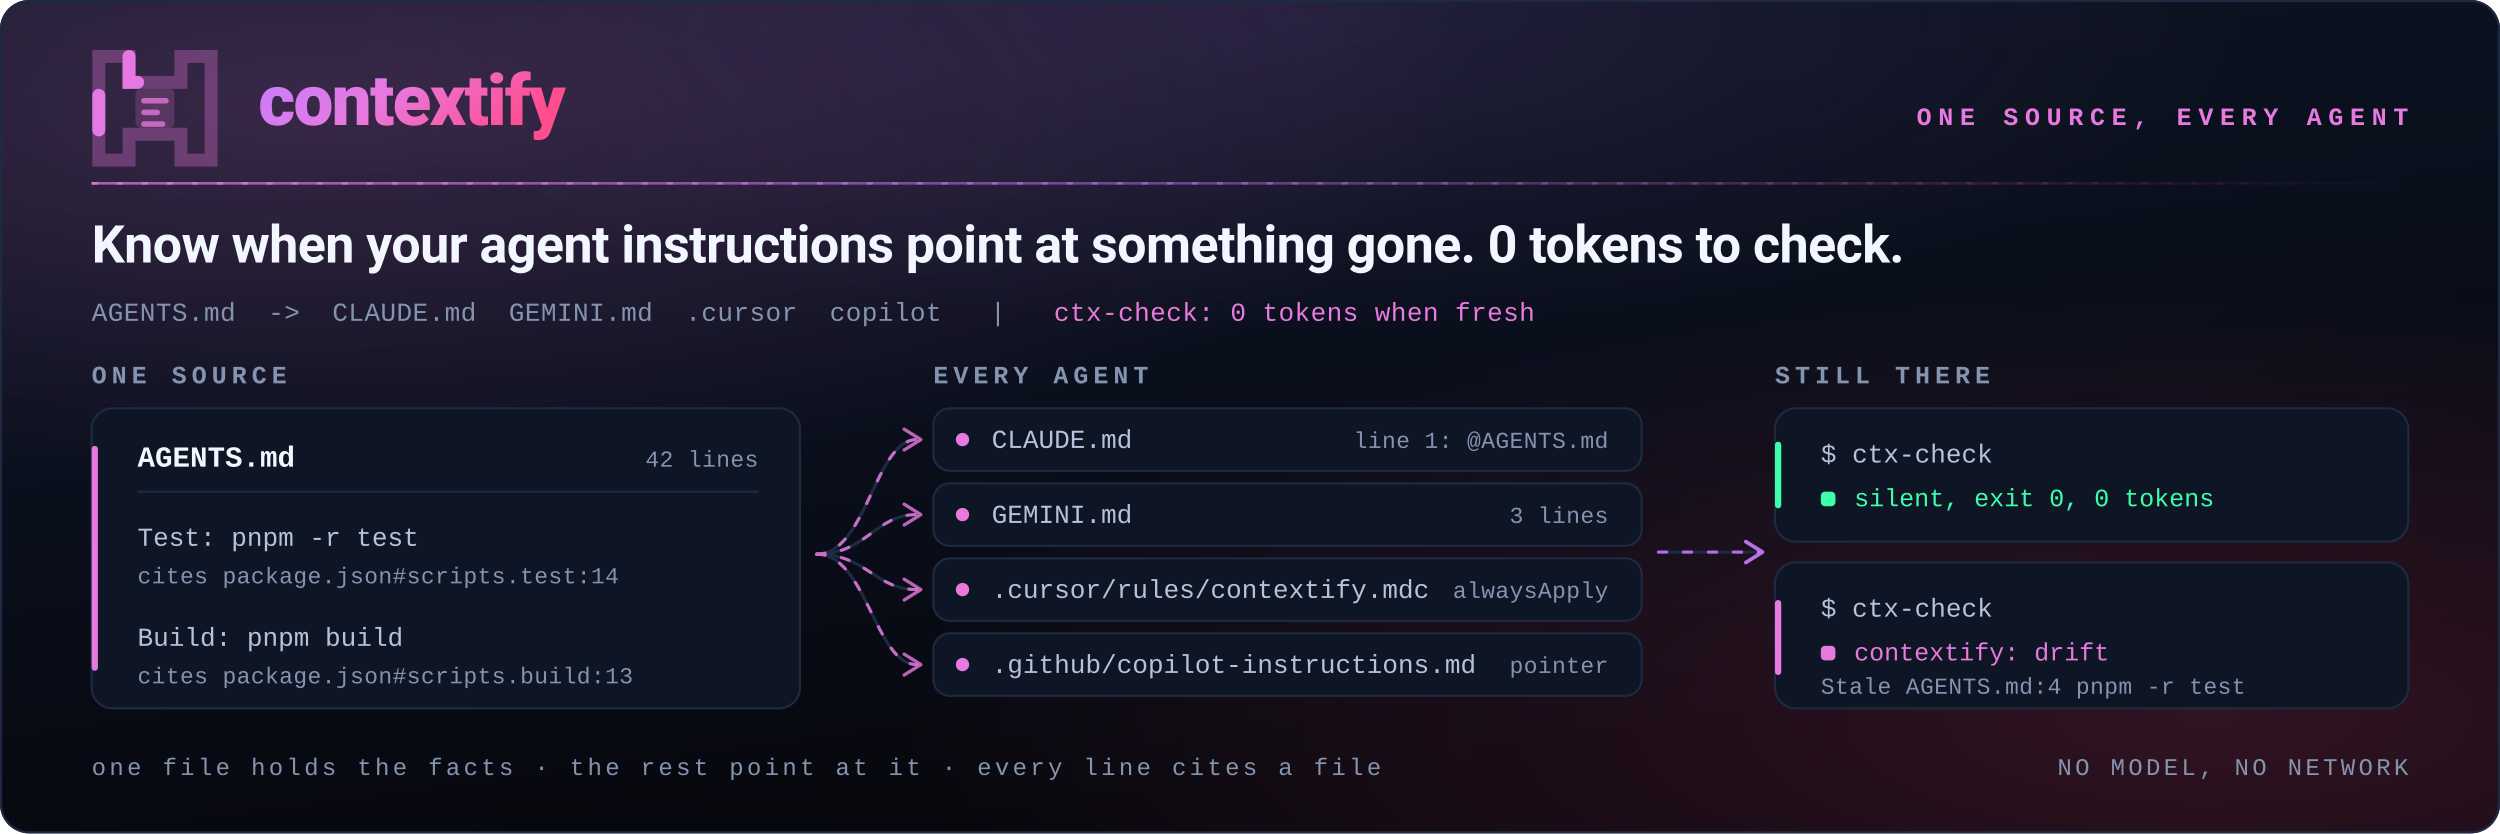
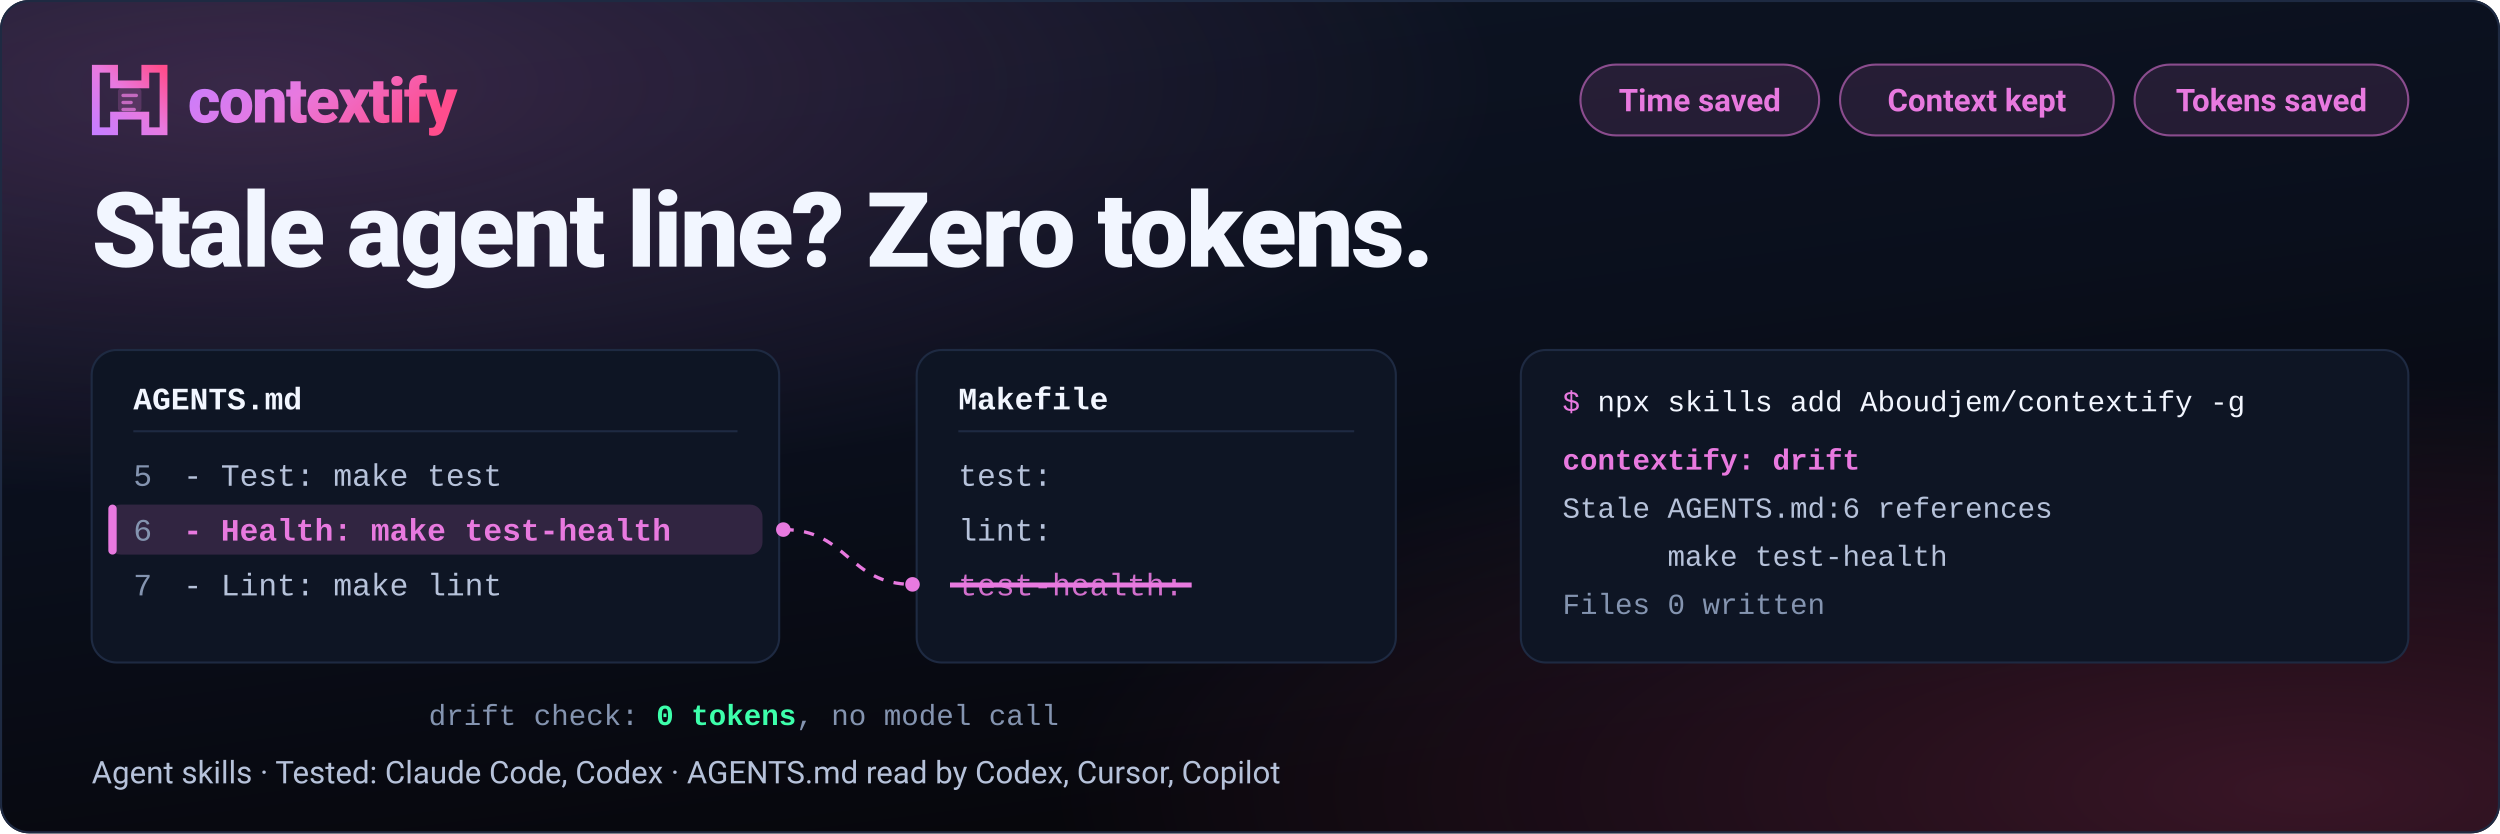
- <svg xmlns="http://www.w3.org/2000/svg" viewBox="0 0 1200 400" width="1200" height="400" role="img" aria-label="contextify: know when your agent instructions point at something gone. One AGENTS.md carries the facts and every line cites a file. CLAUDE.md, GEMINI.md, the Cursor rule and the Copilot instructions point at it. ctx-check is silent while the evidence still holds.">
+ <svg xmlns="http://www.w3.org/2000/svg" viewBox="0 0 1200 400" width="1200" height="400" role="img" aria-label="contextify. Stale agent line? Zero tokens. Chips: Time saved, Context kept, Tokens saved. An AGENTS.md card with line 6, make test-health, marked stale and linked to a Makefile card where the test-health target is crossed out; the drift check costs 0 tokens. Install: npx skills add Aboudjem/contextify -g. Works with agent skills; tested in Claude Code and Codex.">
  <defs>
    <linearGradient id="cx-ground" x1="0" y1="0" x2="0.4" y2="1">
      <stop offset="0%" stop-color="#0E1524" />
      <stop offset="55%" stop-color="#0A0F1C" />
      <stop offset="100%" stop-color="#07070C" />
    </linearGradient>
-     <radialGradient id="cx-bloomA" cx="0.13" cy="0.12" r="0.46">
+     <radialGradient id="cx-bloomA" cx="0.10" cy="0.10" r="0.5">
      <stop offset="0%" stop-color="#E879DF" stop-opacity="0.20" />
      <stop offset="100%" stop-color="#E879DF" stop-opacity="0" />
    </radialGradient>
-     <radialGradient id="cx-bloomB" cx="0.88" cy="0.86" r="0.52">
-       <stop offset="0%" stop-color="#FF4D8D" stop-opacity="0.17" />
+     <radialGradient id="cx-bloomB" cx="0.92" cy="0.95" r="0.5">
+       <stop offset="0%" stop-color="#FF4D8D" stop-opacity="0.20" />
      <stop offset="100%" stop-color="#FF4D8D" stop-opacity="0" />
    </radialGradient>
-     <radialGradient id="cx-bloomC" cx="0.52" cy="0.02" r="0.38">
-       <stop offset="0%" stop-color="#C77DFF" stop-opacity="0.12" />
-       <stop offset="100%" stop-color="#C77DFF" stop-opacity="0" />
-     </radialGradient>
-     <linearGradient id="cx-rule" gradientUnits="userSpaceOnUse" x1="44" y1="88" x2="1156" y2="88">
-       <stop offset="0%" stop-color="#E879DF" stop-opacity="0.70" />
-       <stop offset="46%" stop-color="#C77DFF" stop-opacity="0.45" />
-       <stop offset="100%" stop-color="#FF4D8D" stop-opacity="0" />
-     </linearGradient>
-     <linearGradient id="cx-ink" gradientUnits="userSpaceOnUse" x1="38" y1="212" x2="218" y2="44">
-       <stop class="cxs1" offset="0%" stop-color="#C77DFF" />
-       <stop class="cxs2" offset="52%" stop-color="#E879DF" />
-       <stop class="cxs3" offset="100%" stop-color="#FF4D8D" />
+     <linearGradient id="cx-ink" x1="0" y1="1" x2="1" y2="0">
+       <stop offset="0%" stop-color="#C77DFF" />
+       <stop offset="52%" stop-color="#E879DF" />
+       <stop offset="100%" stop-color="#FF4D8D" />
    </linearGradient>
    <linearGradient id="cx-word" x1="0" y1="0" x2="1" y2="0.25">
-       <stop class="cxs1" offset="0%" stop-color="#C77DFF" />
-       <stop class="cxs2" offset="46%" stop-color="#E879DF" />
-       <stop class="cxs3" offset="100%" stop-color="#FF4D8D" />
+       <stop offset="0%" stop-color="#C77DFF" />
+       <stop offset="46%" stop-color="#E879DF" />
+       <stop offset="100%" stop-color="#FF4D8D" />
    </linearGradient>
    <clipPath id="cx-frame">
      <rect width="1200" height="400" rx="14" />
    </clipPath>
  </defs>
-   <style>
-     .disp { font-family: system-ui, -apple-system, 'Segoe UI', Roboto, 'Helvetica Neue', Arial, sans-serif; }
-     .mono { font-family: ui-monospace, SFMono-Regular, 'SF Mono', Menlo, Consolas, 'Liberation Mono', monospace; }
-     .kick  { font-size: 12px; font-weight: 600; letter-spacing: 3.2px; fill: #E879DF; }
-     .lede  { font-size: 25px; font-weight: 700; fill: #F2F6FF; letter-spacing: -0.3px; }
-     .eyeb  { font-size: 12.5px; fill: #8494B0; letter-spacing: 0.2px; }
-     .colhd { font-size: 12px; font-weight: 600; letter-spacing: 2.4px; fill: #8494B0; }
-     .name  { font-size: 14px; font-weight: 600; fill: #F2F6FF; }
-     .body  { font-size: 12.5px; fill: #B6C2DA; }
-     .cite  { font-size: 11px; fill: #8494B0; letter-spacing: 0.2px; }
-     .tag   { font-size: 11.5px; letter-spacing: 1.6px; fill: #8494B0; }
-     .card  { fill: #0E1524; stroke: #1E2A42; stroke-width: 1; }
- 
-     @keyframes cx-breathe { 0%,100% { opacity:0.64; } 50% { opacity:1; } }
-     .cxbloom { animation: cx-breathe 11s ease-in-out infinite; }
-     @keyframes cx-flow { to { stroke-dashoffset: -240; } }
-     .flowline { animation: cx-flow 14s linear infinite; }
-     @keyframes cx-fan { to { stroke-dashoffset: -96; } }
-     .fanline { animation: cx-fan 6s linear infinite; }
-     @keyframes cx-travel { from { stroke-dashoffset: -16; } to { stroke-dashoffset: -116; } }
-     .cxlit { animation: cx-travel 8s linear infinite; }
-     @keyframes cx-pip { 0%,100% { opacity:0.45; } 50% { opacity:1; } }
-     .p1 { animation: cx-pip 6s ease-in-out infinite 0s; }
-     .p2 { animation: cx-pip 6s ease-in-out infinite 0.4s; }
-     .p3 { animation: cx-pip 6s ease-in-out infinite 0.8s; }
-     .p4 { animation: cx-pip 6s ease-in-out infinite 1.2s; }
-     .stA { animation: cx-pip 6s ease-in-out infinite 0s; }
-     .stB { animation: cx-pip 6s ease-in-out infinite 3s; }
-     @keyframes cx-k1 { 0%,100% { stop-color:#C77DFF; } 50% { stop-color:#E879DF; } }
-     @keyframes cx-k2 { 0%,100% { stop-color:#E879DF; } 50% { stop-color:#FF4D8D; } }
-     @keyframes cx-k3 { 0%,100% { stop-color:#FF4D8D; } 50% { stop-color:#E879DF; } }
-     .cxs1 { animation: cx-k1 12s ease-in-out infinite; }
-     .cxs2 { animation: cx-k2 12s ease-in-out infinite; }
-     .cxs3 { animation: cx-k3 12s ease-in-out infinite; }
-     @media (prefers-reduced-motion: reduce) { * { animation: none !important; } }
-   </style>
  <g clip-path="url(#cx-frame)">
    <rect width="1200" height="400" fill="url(#cx-ground)" />
-     <g class="cxbloom">
-       <rect width="1200" height="400" fill="url(#cx-bloomA)" />
-       <rect width="1200" height="400" fill="url(#cx-bloomB)" />
-       <rect width="1200" height="400" fill="url(#cx-bloomC)" />
-     </g>
+     <rect width="1200" height="400" fill="url(#cx-bloomA)" />
+     <rect width="1200" height="400" fill="url(#cx-bloomB)" />
  </g>
-   <rect x="0.5" y="0.5" width="1199" height="399" rx="13.5" fill="none" stroke="#1E2A42" stroke-width="1" />
-   <g transform="translate(32.9,10.5) scale(2.074)">
+   <rect x="0.5" y="0.5" width="1199" height="399" rx="13.5" fill="none" stroke="#1E2A42" />
+   <g transform="translate(37.25,23.0) scale(1.25)">
    <rect x="15.5" y="15.5" width="9" height="9" rx="1.2" fill="#E879DF" fill-opacity="0.20" />
    <g fill="#E879DF" fill-opacity="0.75">
      <rect x="16.8" y="17.6" width="6.4" height="1.3" rx="0.65" />
      <rect x="16.8" y="20.3" width="4.4" height="1.3" rx="0.65" />
      <rect x="16.8" y="23.0" width="5.6" height="1.3" rx="0.65" />
    </g>
-     <g fill="none" stroke-linejoin="miter" stroke-miterlimit="8">
-       <path d="M14 8 H7 V32 H14 V26 H26 V32 H33 V8 H26 V14 H14 V8 Z" stroke="#E879DF" stroke-opacity="0.32" stroke-width="3" />
-       <path class="cxlit" d="M14 8 H7 V32 H14 V26 H26 V32 H33 V8 H26 V14 H14 V8 Z" stroke="url(#cx-ink)" stroke-width="3" stroke-linecap="round" pathLength="100" stroke-dasharray="8 92" stroke-dashoffset="-16" />
-     </g>
+     <path d="M14 8 H7 V32 H14 V26 H26 V32 H33 V8 H26 V14 H14 V8 Z" fill="none" stroke="url(#cx-ink)" stroke-width="3" stroke-linejoin="miter" />
  </g>
-   <text class="disp" x="124" y="60" font-size="34" font-weight="800" letter-spacing="-0.8" fill="url(#cx-word)">contextify</text>
-   <text class="mono kick" x="1156" y="60" text-anchor="end">ONE SOURCE, EVERY AGENT</text>
-   <line x1="44" y1="88" x2="1156" y2="88" stroke="url(#cx-rule)" stroke-width="1.25" />
-   <line class="flowline" x1="44" y1="88" x2="1156" y2="88" stroke="url(#cx-rule)" stroke-width="1.25" stroke-dasharray="3 9" />
-   <text class="disp lede" x="44" y="126" textLength="1112" lengthAdjust="spacing">Know when your agent instructions point at something gone. 0 tokens to check.</text>
-   <text class="mono eyeb" x="44" y="154" xml:space="preserve">AGENTS.md  -&gt;  CLAUDE.md  GEMINI.md  .cursor  copilot   |   <tspan fill="#E879DF">ctx-check: 0 tokens when fresh</tspan>
-   </text>
-   <text class="mono colhd" x="44" y="184">ONE SOURCE</text>
-   <text class="mono colhd" x="448" y="184">EVERY AGENT</text>
-   <text class="mono colhd" x="852" y="184">STILL THERE</text>
-   <rect x="44" y="196" width="340" height="144" rx="10" class="card" />
-   <rect x="44" y="214" width="3" height="108" rx="1.5" fill="#E879DF" />
-   <text class="mono name" x="66" y="224">AGENTS.md</text>
-   <text class="mono cite" x="364" y="224" text-anchor="end">42 lines</text>
-   <line x1="66" y1="236" x2="364" y2="236" stroke="#1E2A42" stroke-width="1" />
-   <text class="mono body" x="66" y="262">Test:  pnpm -r test</text>
-   <text class="mono cite" x="66" y="280">cites package.json#scripts.test:14</text>
-   <text class="mono body" x="66" y="310">Build: pnpm build</text>
-   <text class="mono cite" x="66" y="328">cites package.json#scripts.build:13</text>
-   <g fill="none" stroke="#1E2A42" stroke-width="1.5">
-     <path d="M392 266 C 416 266, 420 211, 440 211" />
-     <path d="M392 266 C 416 266, 420 247, 440 247" />
-     <path d="M392 266 C 416 266, 420 283, 440 283" />
-     <path d="M392 266 C 416 266, 420 319, 440 319" />
-   </g>
-   <g class="fanline" fill="none" stroke="#E879DF" stroke-width="1.5" stroke-dasharray="4 8" stroke-linecap="round" opacity="0.85">
-     <path d="M392 266 C 416 266, 420 211, 440 211" />
-     <path d="M392 266 C 416 266, 420 247, 440 247" />
-     <path d="M392 266 C 416 266, 420 283, 440 283" />
-     <path d="M392 266 C 416 266, 420 319, 440 319" />
-   </g>
-   <g fill="none" stroke="#E879DF" stroke-width="1.6" stroke-linecap="round" stroke-linejoin="round" opacity="0.8">
-     <path d="M434 206 L442 211 L434 216" />
-     <path d="M434 242 L442 247 L434 252" />
-     <path d="M434 278 L442 283 L434 288" />
-     <path d="M434 314 L442 319 L434 324" />
-   </g>
-   <g>
-     <rect x="448" y="196" width="340" height="30" rx="8" class="card" />
-     <circle class="p1" cx="462" cy="211" r="3.2" fill="#E879DF" />
-     <text class="mono body" x="476" y="215">CLAUDE.md</text>
-     <text class="mono cite" x="772" y="215" text-anchor="end">line 1: @AGENTS.md</text>
-     <rect x="448" y="232" width="340" height="30" rx="8" class="card" />
-     <circle class="p2" cx="462" cy="247" r="3.2" fill="#E879DF" />
-     <text class="mono body" x="476" y="251">GEMINI.md</text>
-     <text class="mono cite" x="772" y="251" text-anchor="end">3 lines</text>
-     <rect x="448" y="268" width="340" height="30" rx="8" class="card" />
-     <circle class="p3" cx="462" cy="283" r="3.2" fill="#E879DF" />
-     <text class="mono body" x="476" y="287">.cursor/rules/contextify.mdc</text>
-     <text class="mono cite" x="772" y="287" text-anchor="end">alwaysApply</text>
-     <rect x="448" y="304" width="340" height="30" rx="8" class="card" />
-     <circle class="p4" cx="462" cy="319" r="3.2" fill="#E879DF" />
-     <text class="mono body" x="476" y="323">.github/copilot-instructions.md</text>
-     <text class="mono cite" x="772" y="323" text-anchor="end">pointer</text>
-   </g>
-   <g fill="none" stroke="#1E2A42" stroke-width="1.5">
-     <path d="M796 265 H844" />
-   </g>
-   <g class="fanline" fill="none" stroke="#C77DFF" stroke-width="1.5" stroke-dasharray="4 8" stroke-linecap="round" opacity="0.85">
-     <path d="M796 265 H844" />
-   </g>
-   <path d="M838 260 L846 265 L838 270" fill="none" stroke="#C77DFF" stroke-width="1.8" stroke-linecap="round" stroke-linejoin="round" opacity="0.9" />
-   <g>
-     <rect x="852" y="196" width="304" height="64" rx="10" class="card" />
-     <rect x="852" y="212" width="3" height="32" rx="1.5" fill="#3DFFAB" />
-     <text class="mono body" x="874" y="222">$ ctx-check</text>
-     <rect class="stA" x="874" y="236" width="7" height="7" rx="2" fill="#3DFFAB" />
-     <text class="mono" x="890" y="243" font-size="12" fill="#3DFFAB">silent, exit 0, 0 tokens</text>
-     <rect x="852" y="270" width="304" height="70" rx="10" class="card" />
-     <rect x="852" y="288" width="3" height="36" rx="1.5" fill="#E879DF" />
-     <text class="mono body" x="874" y="296">$ ctx-check</text>
-     <rect class="stB" x="874" y="310" width="7" height="7" rx="2" fill="#E879DF" />
-     <text class="mono" x="890" y="317" font-size="12" fill="#E879DF">contextify: drift</text>
-     <text class="mono cite" x="874" y="333">Stale AGENTS.md:4 pnpm -r test</text>
-   </g>
-   <text class="mono tag" x="44" y="372">one file holds the facts  ·  the rest point at it  ·  every line cites a file</text>
-   <text class="mono tag" x="1156" y="372" text-anchor="end">NO MODEL, NO NETWORK</text>
+   <text x="90.2" y="58.8" font-family="system-ui, -apple-system, 'Segoe UI', Roboto, 'Helvetica Neue', Arial, sans-serif" font-size="30" font-weight="800" letter-spacing="-0.8" fill="url(#cx-word)">contextify</text>
+   <rect x="758.6" y="31.0" width="114.6" height="34" rx="17.0" fill="#E879DF" fill-opacity="0.12" stroke="#E879DF" stroke-opacity="0.55" />
+   <text x="815.9" y="53.4" text-anchor="middle" font-family="system-ui, -apple-system, 'Segoe UI', Roboto, 'Helvetica Neue', Arial, sans-serif" font-size="15" font-weight="650" fill="#E879DF">Time saved</text>
+   <rect x="883.2" y="31.0" width="131.4" height="34" rx="17.0" fill="#E879DF" fill-opacity="0.12" stroke="#E879DF" stroke-opacity="0.55" />
+   <text x="948.9" y="53.4" text-anchor="middle" font-family="system-ui, -apple-system, 'Segoe UI', Roboto, 'Helvetica Neue', Arial, sans-serif" font-size="15" font-weight="650" fill="#E879DF">Context kept</text>
+   <rect x="1024.6" y="31.0" width="131.4" height="34" rx="17.0" fill="#E879DF" fill-opacity="0.12" stroke="#E879DF" stroke-opacity="0.55" />
+   <text x="1090.3" y="53.4" text-anchor="middle" font-family="system-ui, -apple-system, 'Segoe UI', Roboto, 'Helvetica Neue', Arial, sans-serif" font-size="15" font-weight="650" fill="#E879DF">Tokens saved</text>
+   <text x="44" y="128" font-family="system-ui, -apple-system, 'Segoe UI', Roboto, 'Helvetica Neue', Arial, sans-serif" font-size="50" font-weight="800" letter-spacing="-1" fill="#F2F6FF">Stale agent line? Zero tokens.</text>
+   <rect x="44" y="168" width="330" height="150" rx="12" fill="#0E1524" stroke="#1E2A42" />
+   <text x="64" y="196.5" font-family="ui-monospace, SFMono-Regular, 'SF Mono', Menlo, Consolas, 'Liberation Mono', monospace" font-size="15" font-weight="700" fill="#F2F6FF">AGENTS.md</text>
+   <line x1="64" y1="207.0" x2="354" y2="207.0" stroke="#1E2A42" />
+   <text x="64" y="233.2" font-family="ui-monospace, SFMono-Regular, 'SF Mono', Menlo, Consolas, 'Liberation Mono', monospace" font-size="15" fill="#8494B0">5</text>
+   <text x="88.0" y="233.2" font-family="ui-monospace, SFMono-Regular, 'SF Mono', Menlo, Consolas, 'Liberation Mono', monospace" font-size="15" font-weight="400" fill="#B6C2DA">- Test: make test</text>
+   <rect x="52" y="242.2" width="314" height="24.0" rx="6" fill="#E879DF" fill-opacity="0.16" />
+   <rect x="52" y="242.2" width="4" height="24.0" rx="2" fill="#E879DF" />
+   <text x="64" y="259.5" font-family="ui-monospace, SFMono-Regular, 'SF Mono', Menlo, Consolas, 'Liberation Mono', monospace" font-size="15" fill="#8494B0">6</text>
+   <text x="88.0" y="259.5" font-family="ui-monospace, SFMono-Regular, 'SF Mono', Menlo, Consolas, 'Liberation Mono', monospace" font-size="15" font-weight="700" fill="#E879DF">- Health: make test-health</text>
+   <text x="64" y="285.8" font-family="ui-monospace, SFMono-Regular, 'SF Mono', Menlo, Consolas, 'Liberation Mono', monospace" font-size="15" fill="#8494B0">7</text>
+   <text x="88.0" y="285.8" font-family="ui-monospace, SFMono-Regular, 'SF Mono', Menlo, Consolas, 'Liberation Mono', monospace" font-size="15" font-weight="400" fill="#B6C2DA">- Lint: make lint</text>
+   <rect x="440" y="168" width="230" height="150" rx="12" fill="#0E1524" stroke="#1E2A42" />
+   <text x="460" y="196.5" font-family="ui-monospace, SFMono-Regular, 'SF Mono', Menlo, Consolas, 'Liberation Mono', monospace" font-size="15" font-weight="700" fill="#F2F6FF">Makefile</text>
+   <line x1="460" y1="207.0" x2="650" y2="207.0" stroke="#1E2A42" />
+   <text x="460" y="233.2" font-family="ui-monospace, SFMono-Regular, 'SF Mono', Menlo, Consolas, 'Liberation Mono', monospace" font-size="15" fill="#B6C2DA" opacity="1">test:</text>
+   <text x="460" y="259.5" font-family="ui-monospace, SFMono-Regular, 'SF Mono', Menlo, Consolas, 'Liberation Mono', monospace" font-size="15" fill="#B6C2DA" opacity="1">lint:</text>
+   <text x="460" y="285.8" font-family="ui-monospace, SFMono-Regular, 'SF Mono', Menlo, Consolas, 'Liberation Mono', monospace" font-size="15" fill="#E879DF" opacity="0.9">test-health:</text>
+   <line x1="456" y1="280.8" x2="572.0" y2="280.8" stroke="#E879DF" stroke-width="2.4" />
+   <path d="M376 254.2 C407.0 254.2, 407.0 280.5, 438 280.5" fill="none" stroke="#E879DF" stroke-width="1.6" stroke-dasharray="5 5" />
+   <circle cx="376" cy="254.2" r="3.5" fill="#E879DF" />
+   <circle cx="438" cy="280.5" r="3.5" fill="#E879DF" />
+   <text x="357.0" y="348.0" text-anchor="middle" font-family="ui-monospace, SFMono-Regular, 'SF Mono', Menlo, Consolas, 'Liberation Mono', monospace" font-size="14" fill="#8494B0">drift check: <tspan fill="#3DFFAB" font-weight="700">0 tokens</tspan>, no model call</text>
+   <rect x="730" y="168" width="426" height="150" rx="12" fill="#0E1524" stroke="#1E2A42" />
+   <text x="750" y="197.4" font-family="ui-monospace, SFMono-Regular, 'SF Mono', Menlo, Consolas, 'Liberation Mono', monospace" font-size="14" fill="#F2F6FF">
+     <tspan fill="#E879DF">$</tspan> npx skills add Aboudjem/contextify -g</text>
+   <text x="750" y="225.4" font-family="ui-monospace, SFMono-Regular, 'SF Mono', Menlo, Consolas, 'Liberation Mono', monospace" font-size="14" font-weight="700" fill="#E879DF" xml:space="preserve">contextify: drift</text>
+   <text x="750" y="248.5" font-family="ui-monospace, SFMono-Regular, 'SF Mono', Menlo, Consolas, 'Liberation Mono', monospace" font-size="14" font-weight="400" fill="#B6C2DA" xml:space="preserve">Stale AGENTS.md:6 references</text>
+   <text x="750" y="271.6" font-family="ui-monospace, SFMono-Regular, 'SF Mono', Menlo, Consolas, 'Liberation Mono', monospace" font-size="14" font-weight="400" fill="#B6C2DA" xml:space="preserve">      make test-health</text>
+   <text x="750" y="294.7" font-family="ui-monospace, SFMono-Regular, 'SF Mono', Menlo, Consolas, 'Liberation Mono', monospace" font-size="14" font-weight="400" fill="#8494B0" xml:space="preserve">Files 0 written</text>
+   <text x="44" y="376" font-family="system-ui, -apple-system, 'Segoe UI', Roboto, 'Helvetica Neue', Arial, sans-serif" font-size="15" fill="#B6C2DA">Agent skills · Tested: Claude Code, Codex · AGENTS.md read by Codex, Cursor, Copilot</text>
</svg>
